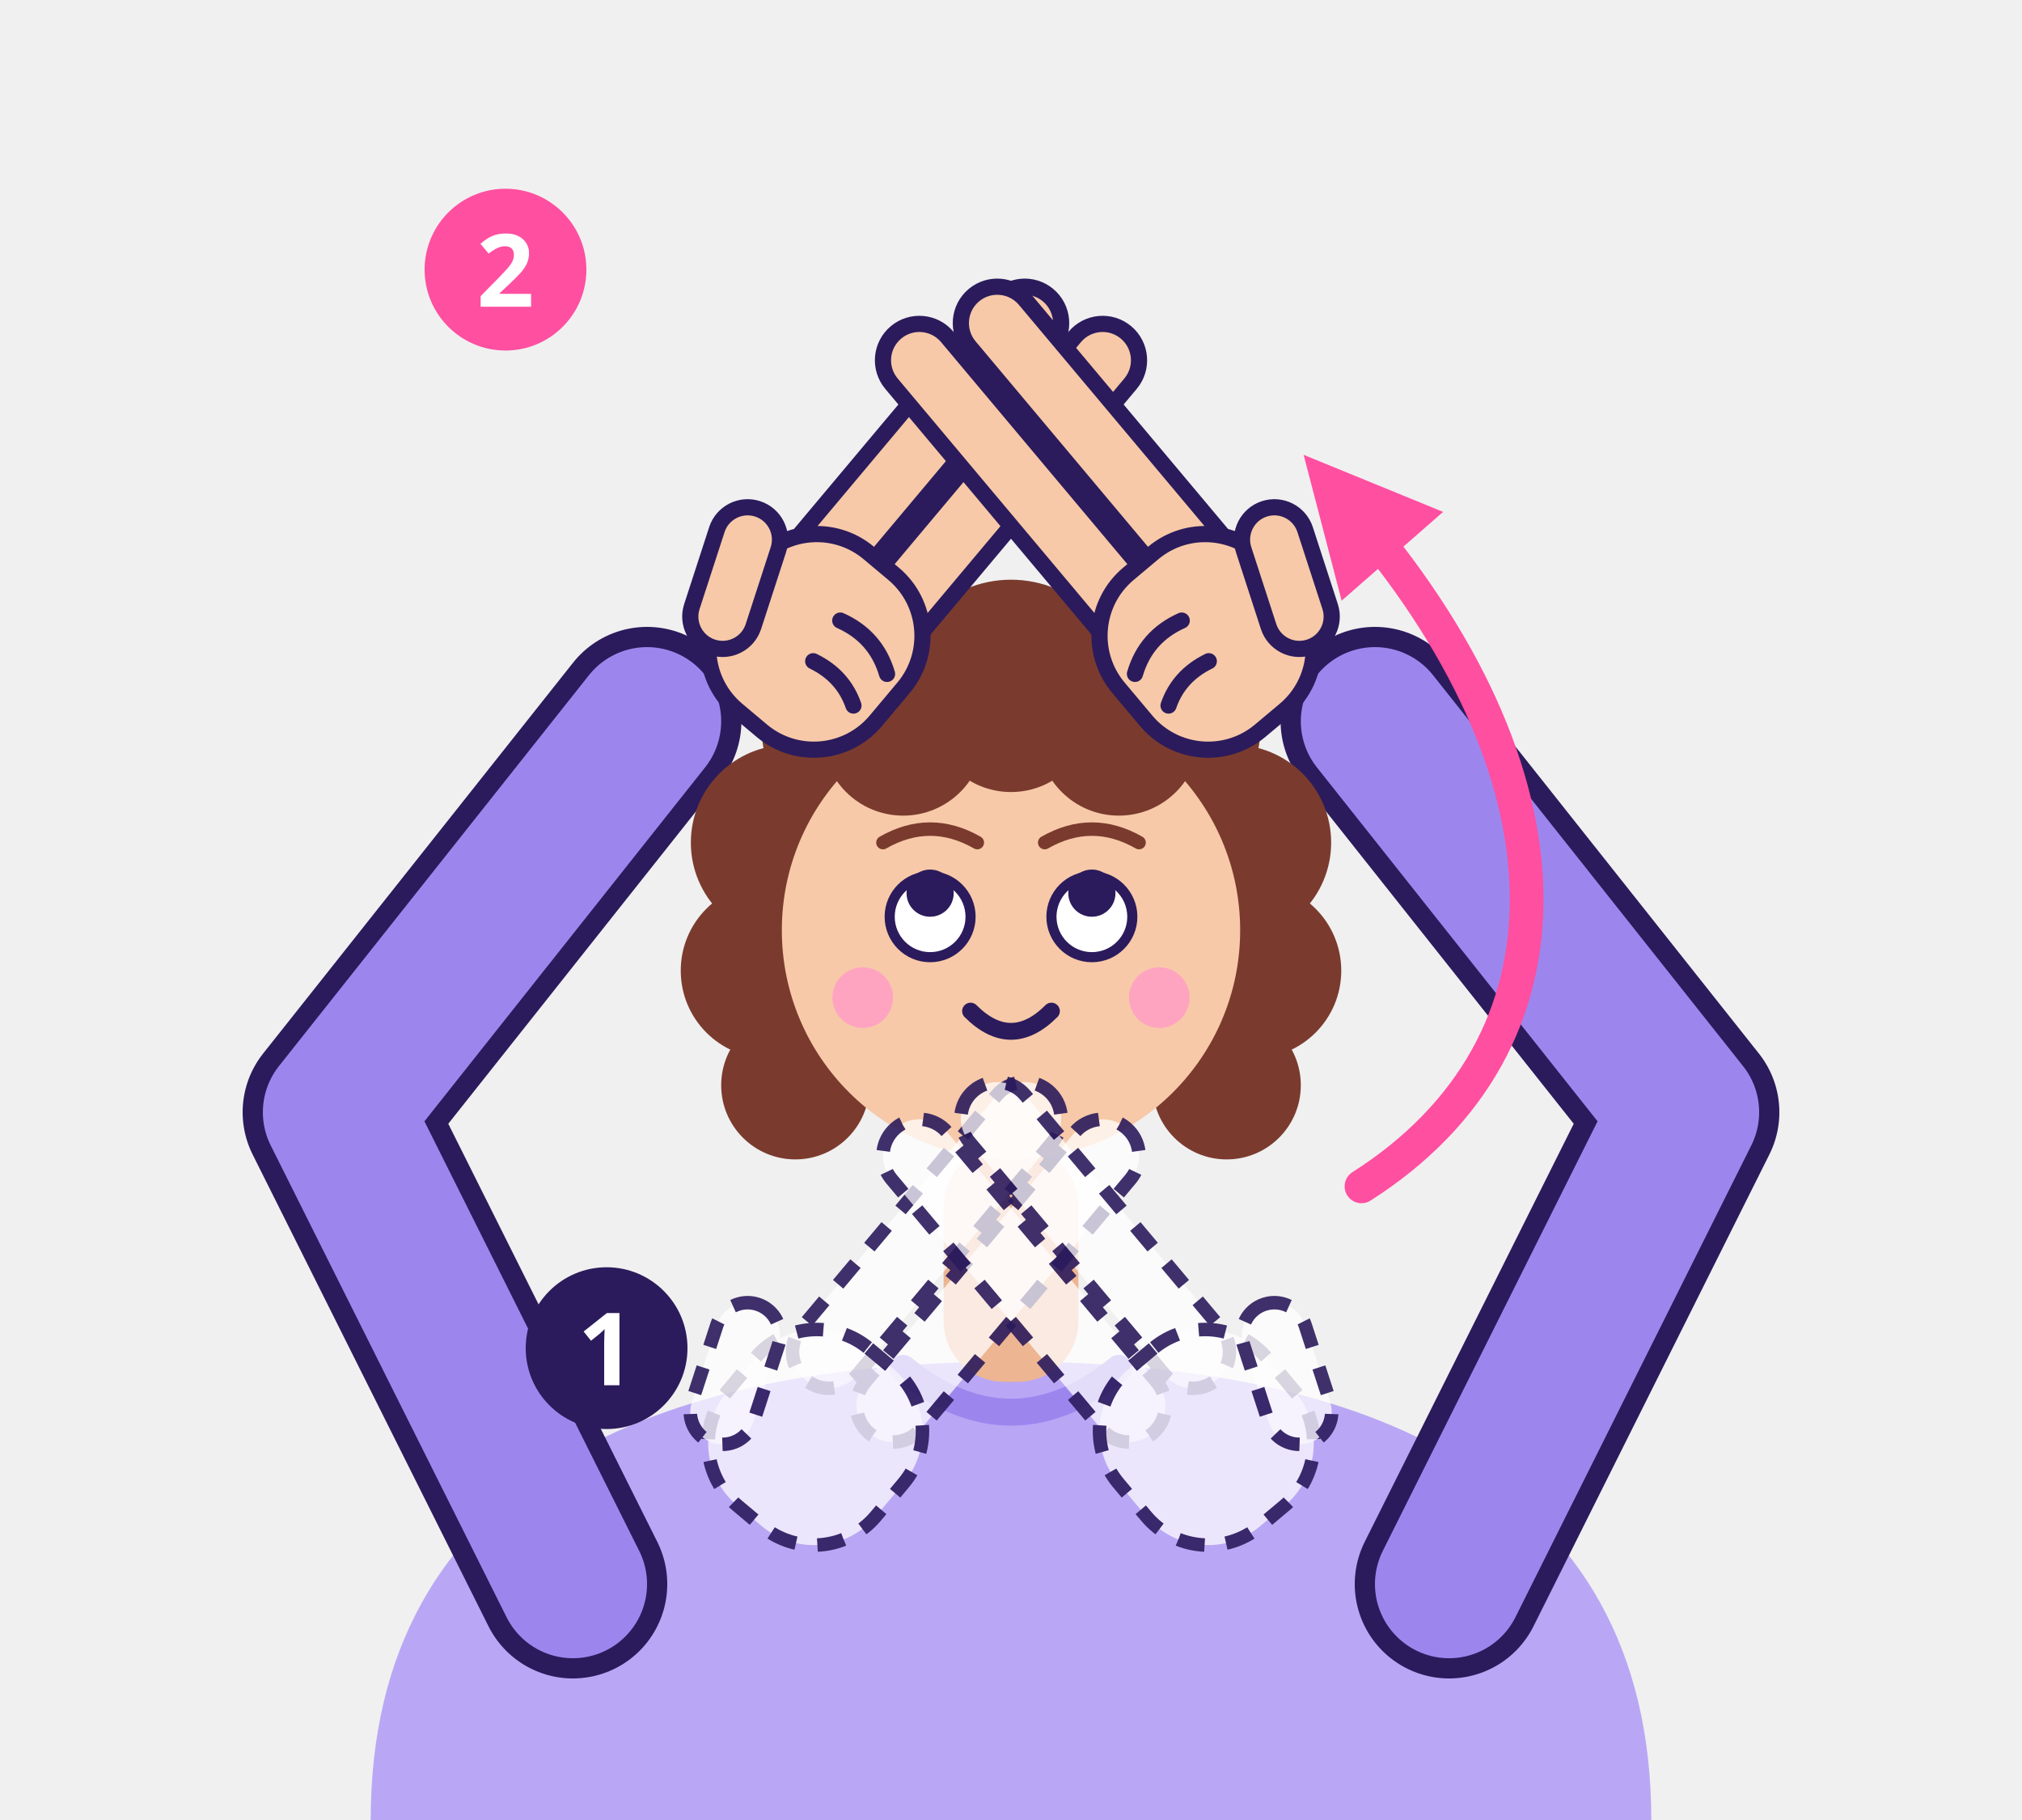
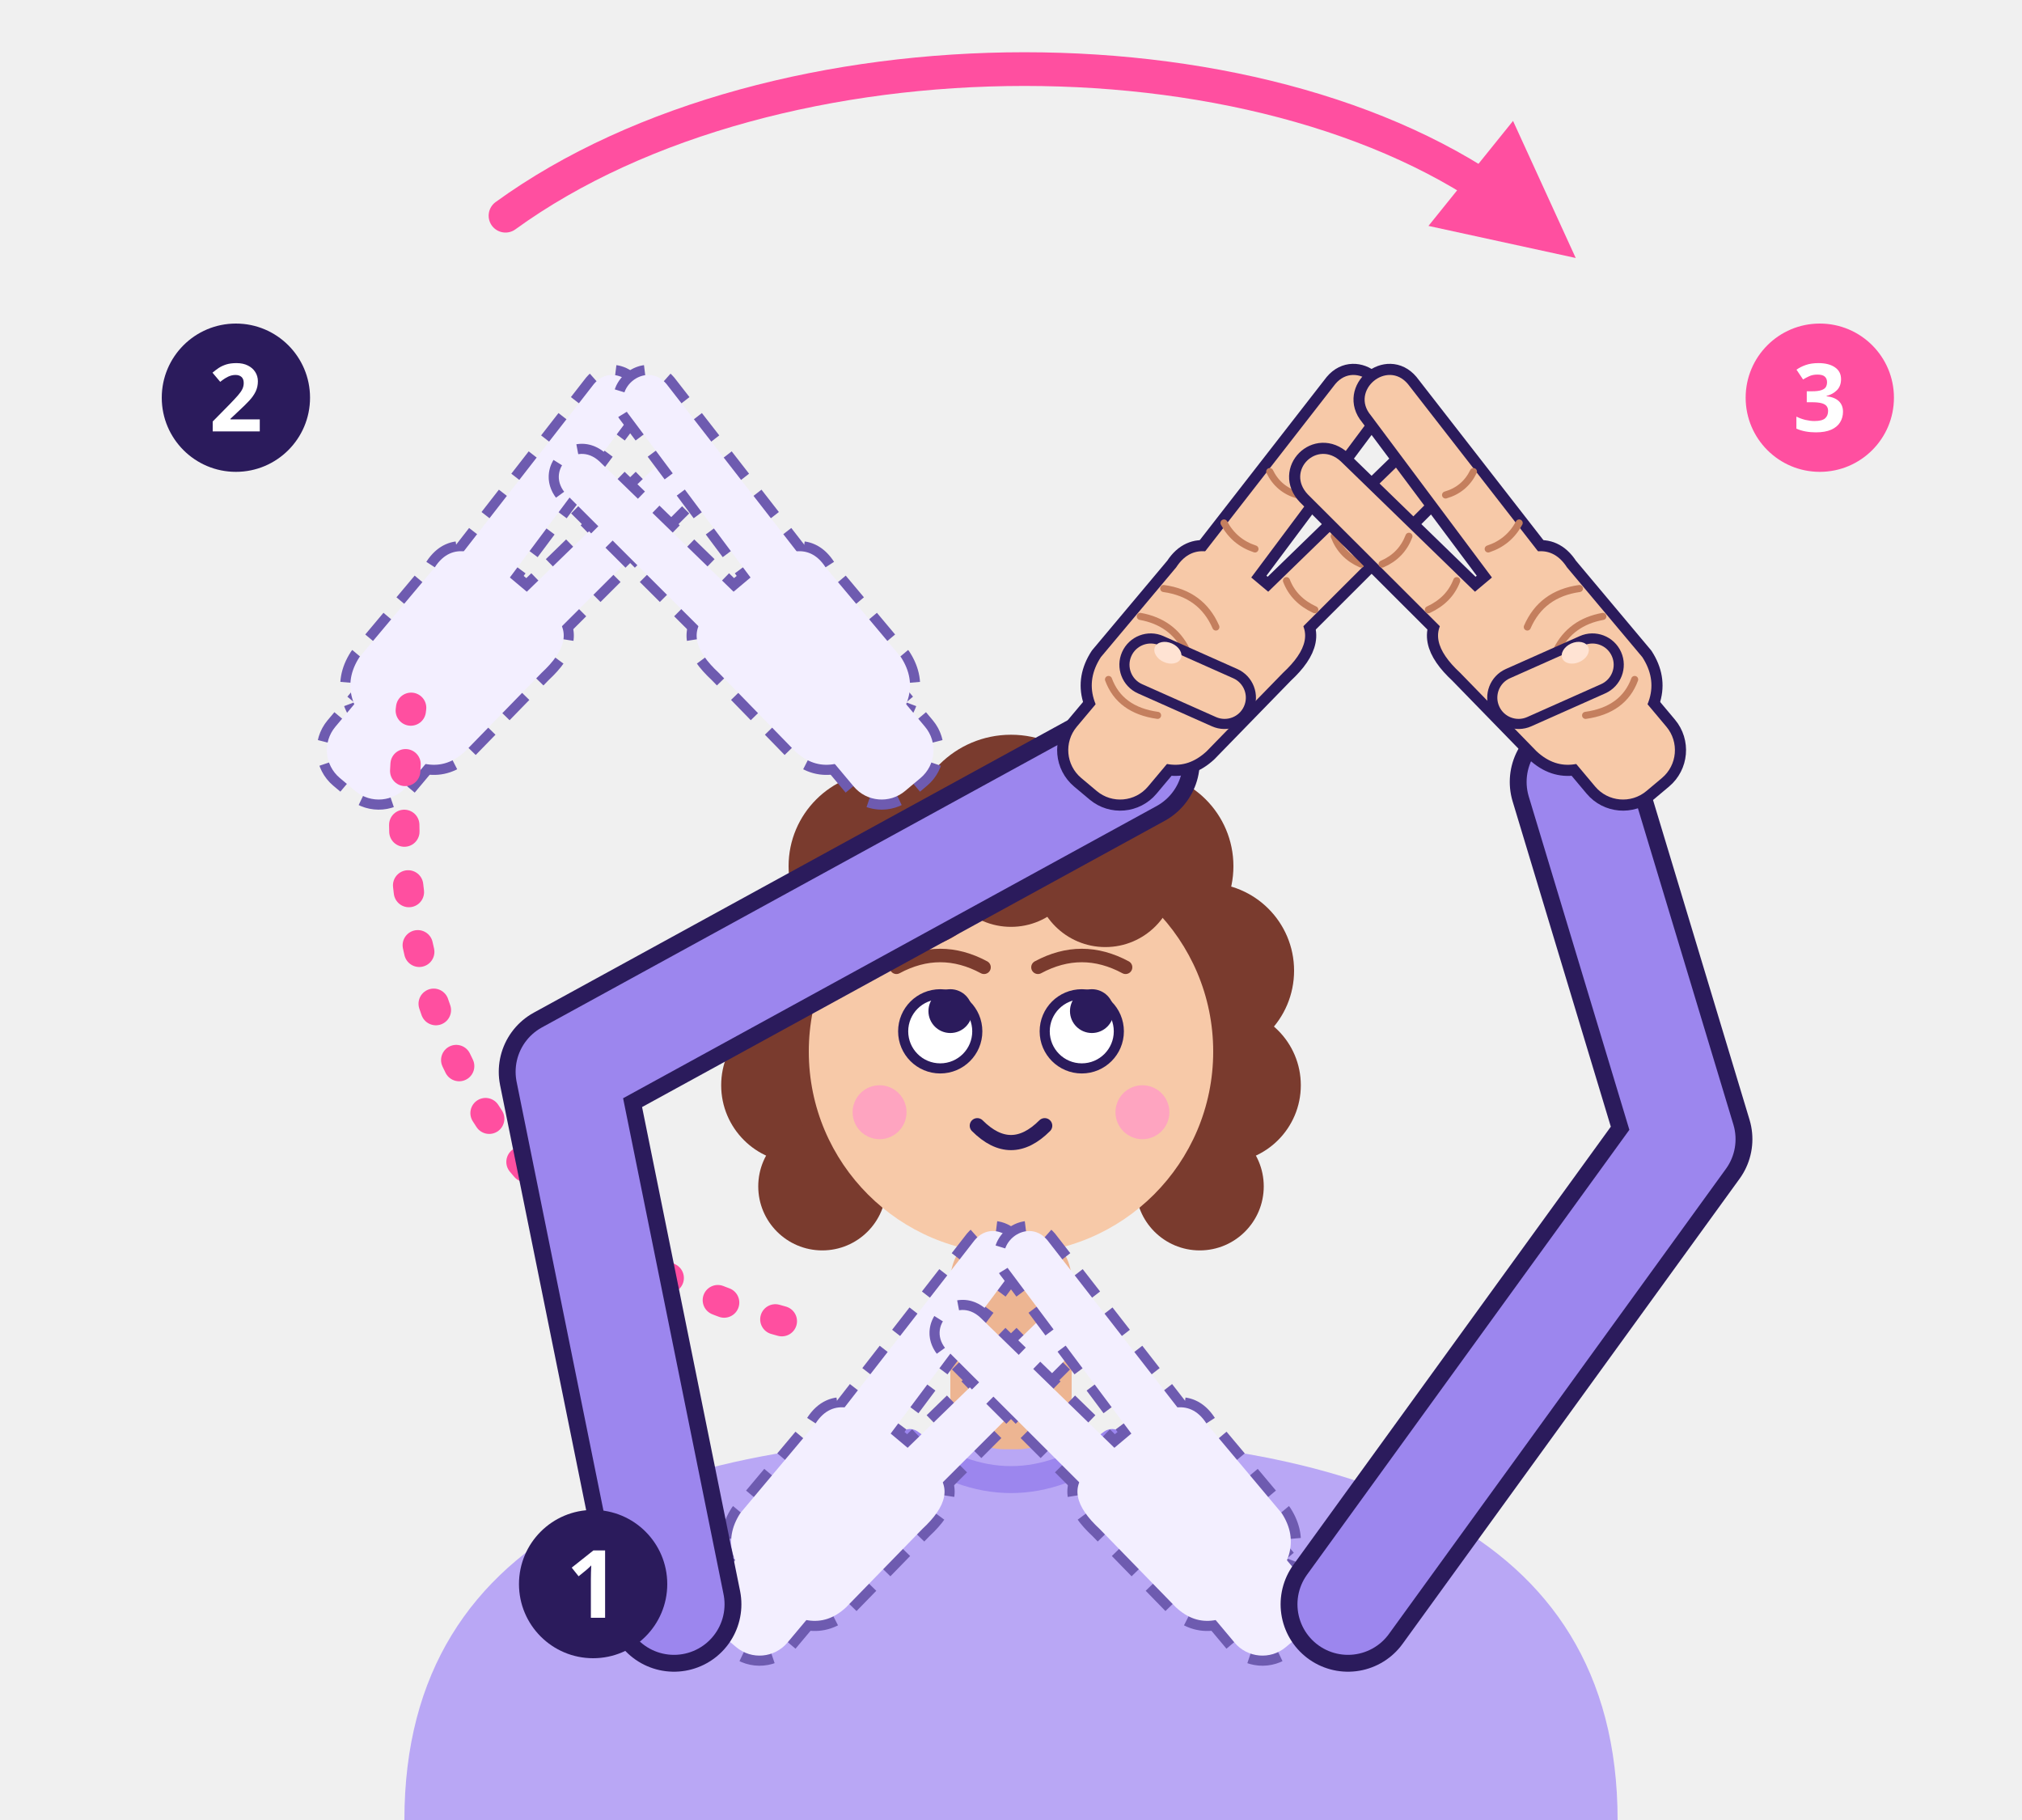
<svg xmlns="http://www.w3.org/2000/svg" viewBox="0 0 600 540">
  <defs>
-     <g id="mano" stroke="#2B1B5C" stroke-width="6" stroke-linejoin="round" fill="#F7C9A8">
-       <rect x="-30" y="-150" width="27" height="140" rx="13.5" />
-       <rect x="1" y="-158" width="27" height="148" rx="13.5" />
-       <rect x="-36" y="-34" width="72" height="76" rx="30" />
-       <path d="M2 -8 q14 -4 26 4" fill="none" stroke-linecap="round" />
-       <path d="M4 10 q12 -3 22 3" fill="none" stroke-linecap="round" />
-       <rect x="-50" y="-22" width="24" height="54" rx="12" transform="rotate(-22 -38 5)" />
+     <g id="silueta">
+       <rect x="-23" y="20" width="46" height="60" rx="18" />
+       <path d="M-36 -30 C-38 -46 -24 -50 -10 -50 L22 -50 C36 -50 40 -40 38 -24 L34 30 C32 46 20 52 0 52 C-22 52 -34 44 -36 28 Z" />
+       <path d="M-30 -42 L-34 -150 C-34 -166 -10 -166 -10 -150 L-4 -44 Z" />
+       <path d="M6 -44 L16 -142 C18 -158 40 -156 39 -140 L30 -38 Z" />
    </g>
-     <g id="mano-fantasma" stroke="#2B1B5C" stroke-width="5" stroke-dasharray="10 8" stroke-linejoin="round" fill="#FFFFFF" fill-opacity=".8" opacity=".9">
-       <rect x="-30" y="-150" width="27" height="140" rx="13.5" />
-       <rect x="1" y="-158" width="27" height="148" rx="13.5" />
-       <rect x="-36" y="-34" width="72" height="76" rx="30" />
-       <rect x="-50" y="-22" width="24" height="54" rx="12" transform="rotate(-22 -38 5)" />
+     <g id="detalles" fill="none" stroke="#C47F5E" stroke-width="3.5" stroke-linecap="round">
+       <path d="M-31 -96 q9 4 18 0 M-32 -62 q10 4 20 0" />
+       <path d="M14 -92 q9 5 19 2 M10 -60 q9 5 20 2" />
+       <path d="M-34 -18 q16 -10 32 -2" />
+       <path d="M-34 0 q14 -8 28 -2" />
+       <path d="M-26 34 q14 8 30 -2" />
+     </g>
+     <rect id="pulgar" x="-26" y="-12" width="66" height="26" rx="13" transform="rotate(-16 36 14)" />
+     <g id="mano">
+       <use href="#silueta" fill="#2B1B5C" stroke="#2B1B5C" stroke-width="11" stroke-linejoin="round" />
+       <use href="#silueta" fill="#F7C9A8" />
+       <use href="#detalles" />
+       <use href="#pulgar" fill="#F7C9A8" stroke="#2B1B5C" stroke-width="5" stroke-linejoin="round" />
+       <ellipse cx="-12" cy="5" rx="7" ry="5" fill="#FFE3D3" transform="rotate(-16 -12 5)" />
+     </g>
+     <g id="mano-paso">
+       <use href="#silueta" fill="none" stroke="#6E5BB0" stroke-width="10" stroke-dasharray="14 10" stroke-linejoin="round" />
+       <use href="#silueta" fill="#F3EFFF" />
    </g>
    <marker id="punta" viewBox="0 0 10 10" refX="5" refY="5" markerWidth="4" markerHeight="4" orient="auto-start-reverse">
      <path d="M0 0 L10 5 L0 10 Z" fill="#FF4FA0" />
    </marker>
  </defs>
-   <path d="M110 540 C110 438 196 404 300 404 C404 404 490 438 490 540 Z" fill="#B9A7F5" />
-   <rect x="280" y="340" width="40" height="70" rx="18" fill="#EDB592" />
-   <path d="M268 406 Q300 432 332 406" fill="none" stroke="#9C86EE" stroke-width="8" stroke-linecap="round" />
+   <path d="M120 540 C120 452 200 426 300 426 C400 426 480 452 480 540 Z" fill="#B9A7F5" />
+   <rect x="282" y="364" width="36" height="66" rx="16" fill="#EDB592" />
+   <path d="M270 428 Q300 450 330 428" fill="none" stroke="#9C86EE" stroke-width="8" stroke-linecap="round" />
+   <g fill="#7A3B2E">
+     <circle cx="300" cy="248" r="30" />
+     <circle cx="262" cy="257" r="28" />
+     <circle cx="338" cy="257" r="28" />
+     <circle cx="242" cy="288" r="26" />
+     <circle cx="358" cy="288" r="26" />
+     <circle cx="237" cy="322" r="23" />
+     <circle cx="363" cy="322" r="23" />
+     <circle cx="244" cy="352" r="19" />
+     <circle cx="356" cy="352" r="19" />
+   </g>
+   <circle cx="300" cy="312" r="60" fill="#F7C9A8" />
+   <g fill="#7A3B2E">
+     <circle cx="272" cy="260" r="21" />
+     <circle cx="300" cy="254" r="21" />
+     <circle cx="328" cy="260" r="21" />
+   </g>
+   <circle cx="279" cy="306" r="11" fill="#fff" stroke="#2B1B5C" stroke-width="3" />
+   <circle cx="321" cy="306" r="11" fill="#fff" stroke="#2B1B5C" stroke-width="3" />
+   <circle cx="282" cy="300" r="6.5" fill="#2B1B5C" />
+   <circle cx="324" cy="300" r="6.5" fill="#2B1B5C" />
+   <path d="M266 287 Q279 280 292 287 M308 287 Q321 280 334 287" fill="none" stroke="#7A3B2E" stroke-width="4" stroke-linecap="round" />
+   <circle cx="261" cy="330" r="8" fill="#FF9EC4" opacity=".85" />
+   <circle cx="339" cy="330" r="8" fill="#FF9EC4" opacity=".85" />
+   <path d="M290 334 Q300 344 310 334" fill="none" stroke="#2B1B5C" stroke-width="4.5" stroke-linecap="round" />
+   <use href="#mano-paso" transform="translate(247 450) scale(.6) rotate(40)" />
+   <use href="#mano-paso" transform="translate(353 450) scale(-.6 .6) rotate(40)" />
+   <use href="#mano-paso" transform="translate(134 196) scale(.6) rotate(40)" />
+   <use href="#mano-paso" transform="translate(240 196) scale(-.6 .6) rotate(40)" />
+   <path d="M232 392 C150 370 110 300 122 210" fill="none" stroke="#FF4FA0" stroke-width="9" stroke-linecap="round" stroke-dasharray="2 16" />
+   <path d="M150 64 C230 6 380 6 452 64" fill="none" stroke="#FF4FA0" stroke-width="10" stroke-linecap="round" marker-end="url(#punta)" />
  <g fill="none" stroke-linecap="round" stroke-linejoin="round">
-     <path d="M170 470 L100 330 L192 214" stroke="#2B1B5C" stroke-width="56" />
-     <path d="M170 470 L100 330 L192 214" stroke="#9C86EE" stroke-width="44" />
-     <path d="M430 470 L500 330 L408 214" stroke="#2B1B5C" stroke-width="56" />
-     <path d="M430 470 L500 330 L408 214" stroke="#9C86EE" stroke-width="44" />
+     <path d="M200 476 L168 318 L336 226" stroke="#2B1B5C" stroke-width="40" />
+     <path d="M200 476 L168 318 L336 226" stroke="#9C86EE" stroke-width="30" />
+     <path d="M400 476 L500 338 L468 232" stroke="#2B1B5C" stroke-width="40" />
+     <path d="M400 476 L500 338 L468 232" stroke="#9C86EE" stroke-width="30" />
  </g>
-   <g fill="#7A3B2E">
-     <circle cx="300" cy="206" r="34" />
-     <circle cx="258" cy="216" r="32" />
-     <circle cx="342" cy="216" r="32" />
-     <circle cx="234" cy="250" r="29" />
-     <circle cx="366" cy="250" r="29" />
-     <circle cx="228" cy="288" r="26" />
-     <circle cx="372" cy="288" r="26" />
-     <circle cx="236" cy="322" r="22" />
-     <circle cx="364" cy="322" r="22" />
-   </g>
-   <circle cx="300" cy="276" r="68" fill="#F7C9A8" />
-   <g fill="#7A3B2E">
-     <circle cx="268" cy="218" r="24" />
-     <circle cx="300" cy="211" r="24" />
-     <circle cx="332" cy="218" r="24" />
-   </g>
-   <circle cx="276" cy="272" r="12" fill="#fff" stroke="#2B1B5C" stroke-width="3" />
-   <circle cx="324" cy="272" r="12" fill="#fff" stroke="#2B1B5C" stroke-width="3" />
-   <circle cx="276" cy="265" r="7" fill="#2B1B5C" />
-   <circle cx="324" cy="265" r="7" fill="#2B1B5C" />
-   <path d="M262 250 Q276 242 290 250 M310 250 Q324 242 338 250" fill="none" stroke="#7A3B2E" stroke-width="4" stroke-linecap="round" />
-   <circle cx="256" cy="296" r="9" fill="#FF9EC4" opacity=".85" />
-   <circle cx="344" cy="296" r="9" fill="#FF9EC4" opacity=".85" />
-   <path d="M288 300 Q300 312 312 300" fill="none" stroke="#2B1B5C" stroke-width="5" stroke-linecap="round" />
-   <use href="#mano-fantasma" transform="translate(244 424) scale(.8) rotate(40)" />
-   <use href="#mano-fantasma" transform="translate(356 424) scale(-.8 .8) rotate(40)" />
-   <path d="M404 352 C470 310 470 230 400 150" fill="none" stroke="#FF4FA0" stroke-width="10" stroke-linecap="round" marker-end="url(#punta)" />
-   <use href="#mano" transform="translate(244 188) scale(.8) rotate(40)" />
-   <use href="#mano" transform="translate(356 188) scale(-.8 .8) rotate(40)" />
-   <g font-family="Fredoka, sans-serif" font-weight="700" font-size="30" text-anchor="middle" fill="#fff">
-     <circle cx="180" cy="400" r="24" fill="#2B1B5C" />
-     <text x="180" y="411">1</text>
-     <circle cx="150" cy="80" r="24" fill="#FF4FA0" />
-     <text x="150" y="91">2</text>
+   <use href="#mano" transform="translate(354 196) scale(.6) rotate(40)" />
+   <use href="#mano" transform="translate(460 196) scale(-.6 .6) rotate(40)" />
+   <g font-family="Fredoka, sans-serif" font-weight="700" font-size="28" text-anchor="middle" fill="#fff">
+     <circle cx="176" cy="470" r="22" fill="#2B1B5C" />
+     <text x="176" y="480">1</text>
+     <circle cx="70" cy="118" r="22" fill="#2B1B5C" />
+     <text x="70" y="128">2</text>
+     <circle cx="540" cy="118" r="22" fill="#FF4FA0" />
+     <text x="540" y="128">3</text>
  </g>
</svg>
